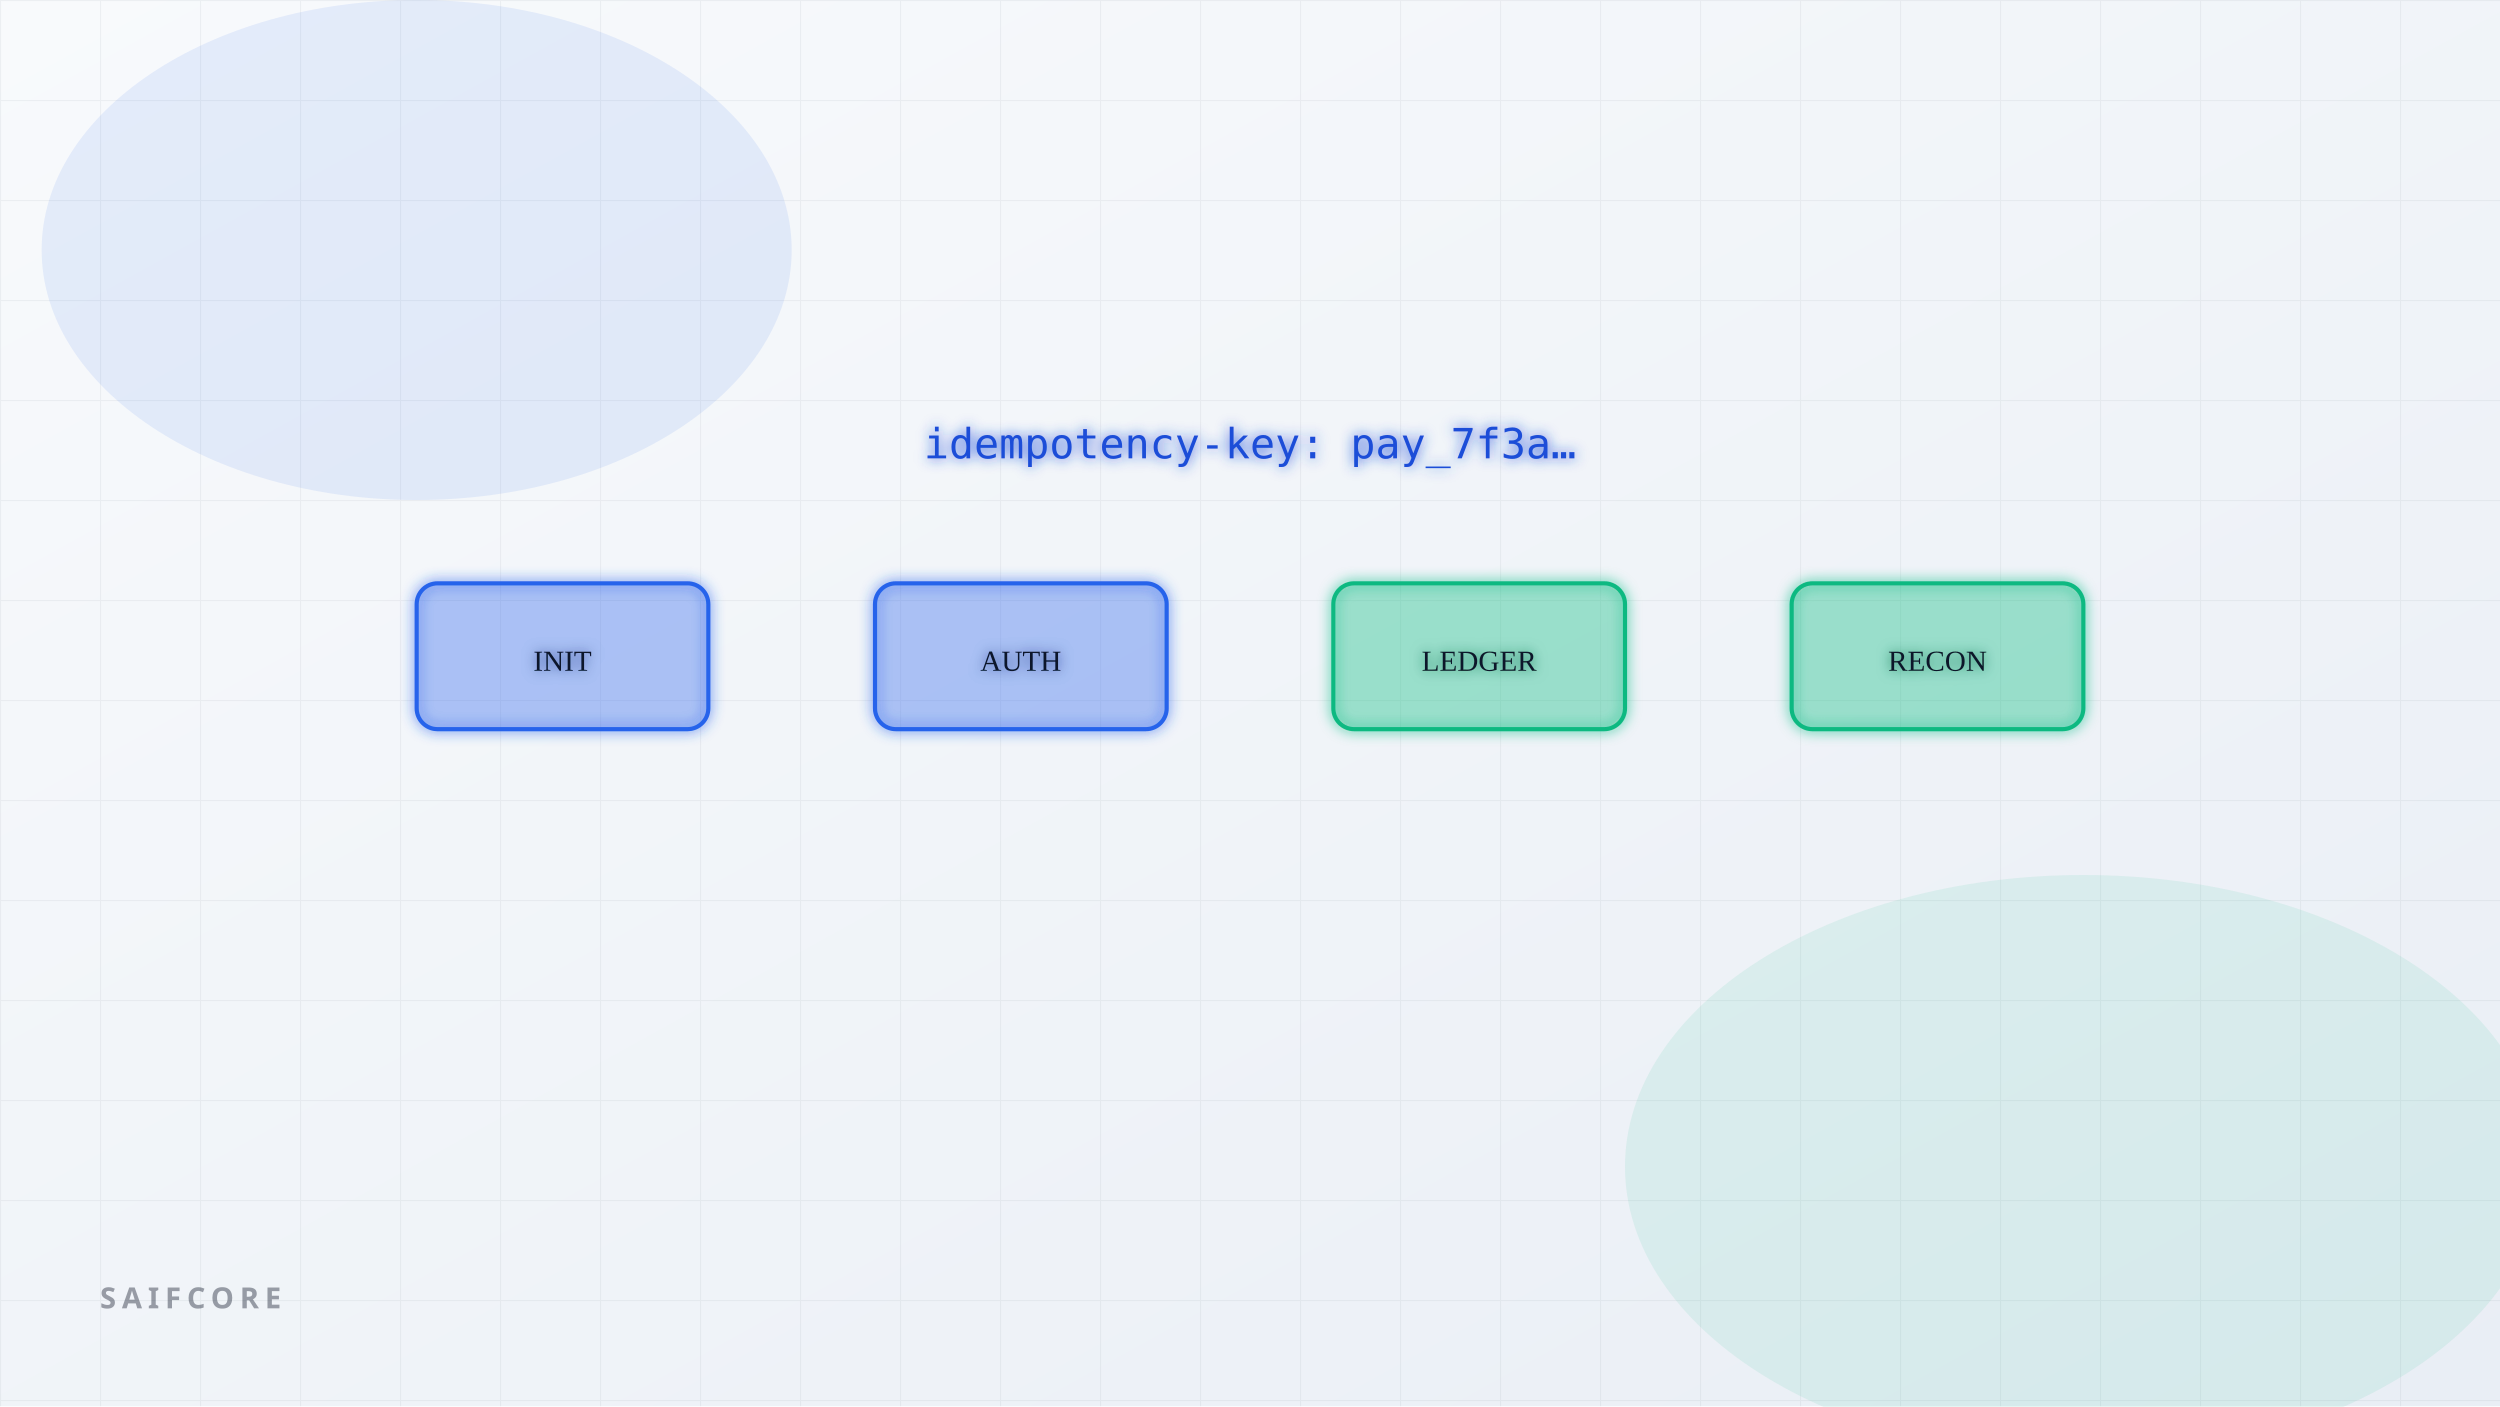
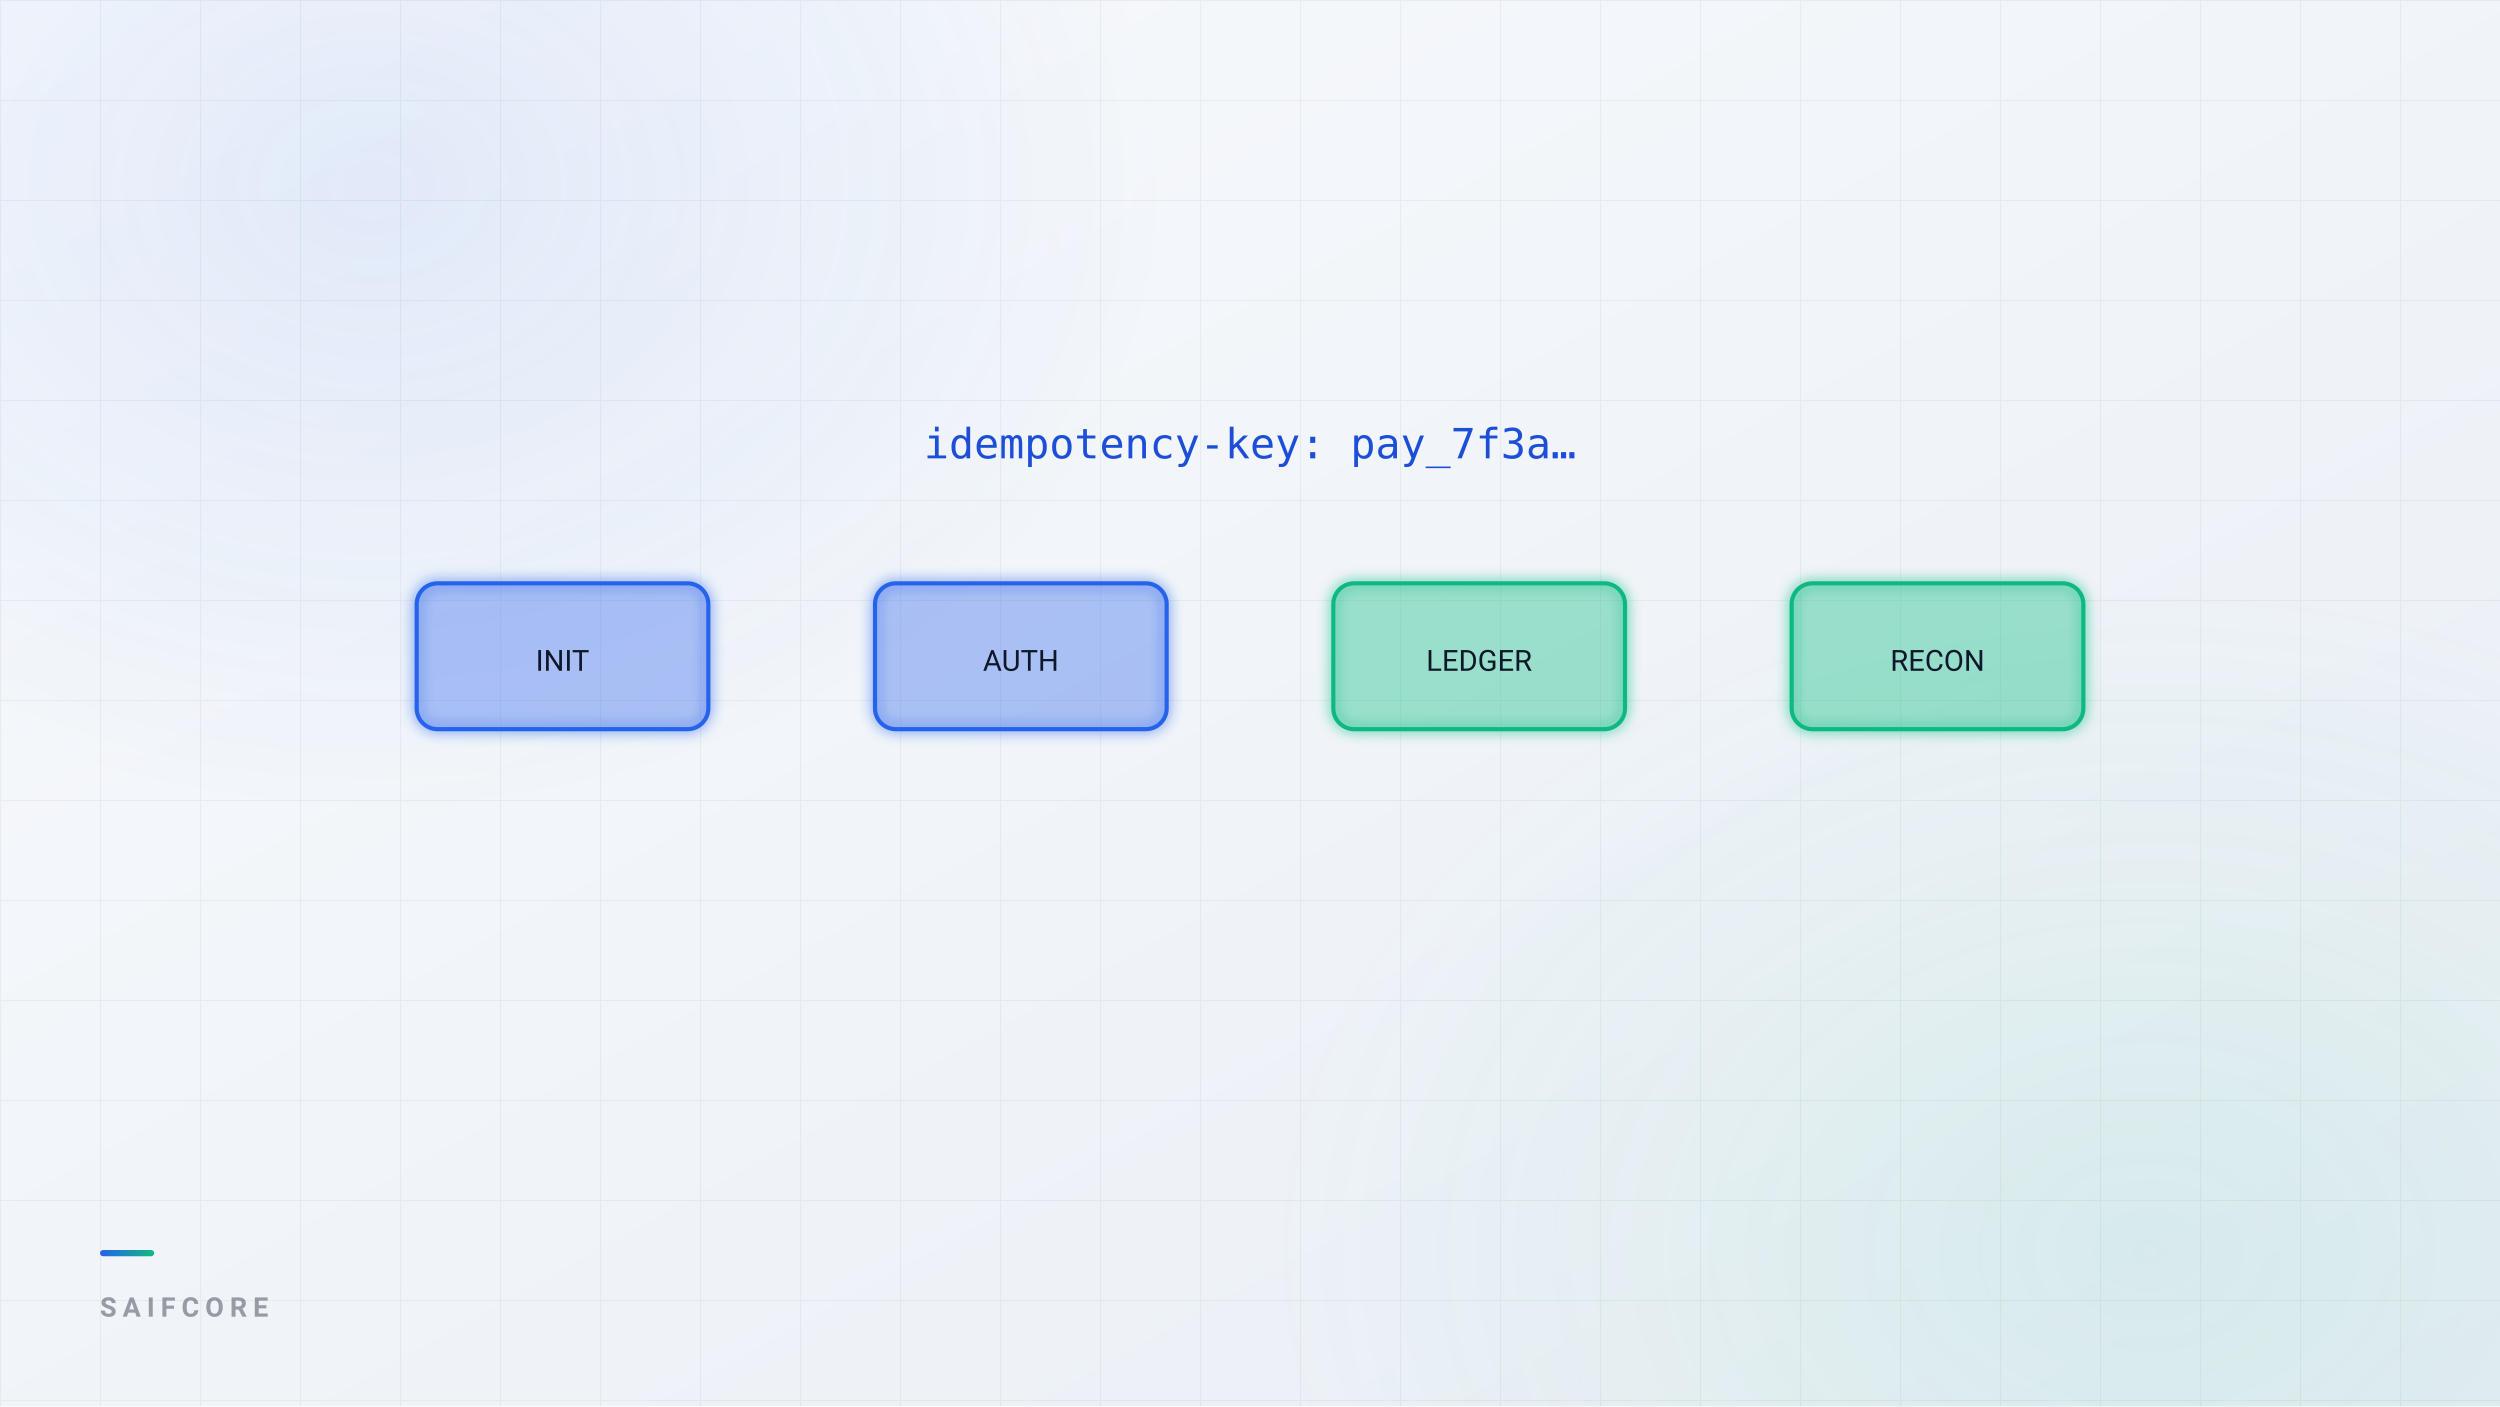
- <svg xmlns="http://www.w3.org/2000/svg" viewBox="0 0 1200 675" role="img" aria-hidden="true">
+ <svg xmlns="http://www.w3.org/2000/svg" viewBox="0 0 1200 675" role="img" aria-hidden="true" font-family="ui-sans-serif,system-ui,-apple-system,Segoe UI,Roboto,sans-serif">
  <defs>
    <linearGradient id="bg" x1="0%" y1="0%" x2="100%" y2="100%">
      <stop offset="0%" stop-color="#f8fafc" />
      <stop offset="100%" stop-color="#e9eef5" />
    </linearGradient>
    <linearGradient id="brand" x1="0%" y1="0%" x2="100%" y2="0%">
      <stop offset="0%" stop-color="#2563eb" />
      <stop offset="100%" stop-color="#10b981" />
    </linearGradient>
+     <radialGradient id="haloBlue">
+       <stop offset="0%" stop-color="#2563eb" stop-opacity="0.1" />
+       <stop offset="100%" stop-color="#2563eb" stop-opacity="0" />
+     </radialGradient>
+     <radialGradient id="haloGreen">
+       <stop offset="0%" stop-color="#10b981" stop-opacity="0.09" />
+       <stop offset="100%" stop-color="#10b981" stop-opacity="0" />
+     </radialGradient>
    <pattern id="grid" width="48" height="48" patternUnits="userSpaceOnUse">
      <path d="M48 0H0V48" fill="none" stroke="rgba(15,23,42,0.05)" stroke-width="1" />
    </pattern>
    <filter id="glow" x="-50%" y="-50%" width="200%" height="200%">
      <feGaussianBlur stdDeviation="3" result="b" />
      <feMerge>
        <feMergeNode in="b" />
        <feMergeNode in="SourceGraphic" />
      </feMerge>
    </filter>
  </defs>
  <rect width="1200" height="675" fill="url(#bg)" />
  <rect width="1200" height="675" fill="url(#grid)" />
-   <ellipse cx="200" cy="120" rx="180" ry="120" fill="#2563eb" opacity="0.1" />
-   <ellipse cx="1000" cy="560" rx="220" ry="140" fill="#10b981" opacity="0.09" />
+   <ellipse cx="180" cy="90" rx="380" ry="300" fill="url(#haloBlue)" />
+   <ellipse cx="1030" cy="600" rx="420" ry="320" fill="url(#haloGreen)" />
  <g filter="url(#glow)">
    <rect x="200" y="280" width="140" height="70" rx="10" fill="rgba(37,99,235,0.2)" stroke="#2563eb" stroke-width="2" />
+     <rect x="420" y="280" width="140" height="70" rx="10" fill="rgba(37,99,235,0.2)" stroke="#2563eb" stroke-width="2" />
+     <rect x="640" y="280" width="140" height="70" rx="10" fill="rgba(16,185,129,0.2)" stroke="#10b981" stroke-width="2" />
+     <rect x="860" y="280" width="140" height="70" rx="10" fill="rgba(16,185,129,0.2)" stroke="#10b981" stroke-width="2" />
+     <path d="M340 315 H420 M560 315 H640 M780 315 H860" stroke="url(#brand)" stroke-width="3" />
+   </g>
+   <g>
    <text x="270" y="322" text-anchor="middle" fill="#0f172a" font-size="14">INIT</text>
-     <rect x="420" y="280" width="140" height="70" rx="10" fill="rgba(37,99,235,0.2)" stroke="#2563eb" stroke-width="2" />
    <text x="490" y="322" text-anchor="middle" fill="#0f172a" font-size="14">AUTH</text>
-     <rect x="640" y="280" width="140" height="70" rx="10" fill="rgba(16,185,129,0.2)" stroke="#10b981" stroke-width="2" />
    <text x="710" y="322" text-anchor="middle" fill="#0f172a" font-size="14">LEDGER</text>
-     <rect x="860" y="280" width="140" height="70" rx="10" fill="rgba(16,185,129,0.2)" stroke="#10b981" stroke-width="2" />
    <text x="930" y="322" text-anchor="middle" fill="#0f172a" font-size="14">RECON</text>
-     <path d="M340 315 H420 M560 315 H640 M780 315 H860" stroke="url(#brand)" stroke-width="3" />
    <text x="600" y="220" text-anchor="middle" fill="#1d4ed8" font-family="ui-monospace,monospace" font-size="20">idempotency-key: pay_7f3a…</text>
  </g>
-   <text x="48" y="628" fill="rgba(15,23,42,0.4)" font-family="ui-sans-serif,system-ui,sans-serif" font-size="14" font-weight="600" letter-spacing="0.2em">SAIFCORE</text>
+   <rect x="48" y="600" width="26" height="3" rx="1.5" fill="url(#brand)" />
+   <text x="48" y="632" fill="rgba(15,23,42,0.4)" font-size="13" font-weight="700" letter-spacing="0.22em">SAIFCORE</text>
</svg>
